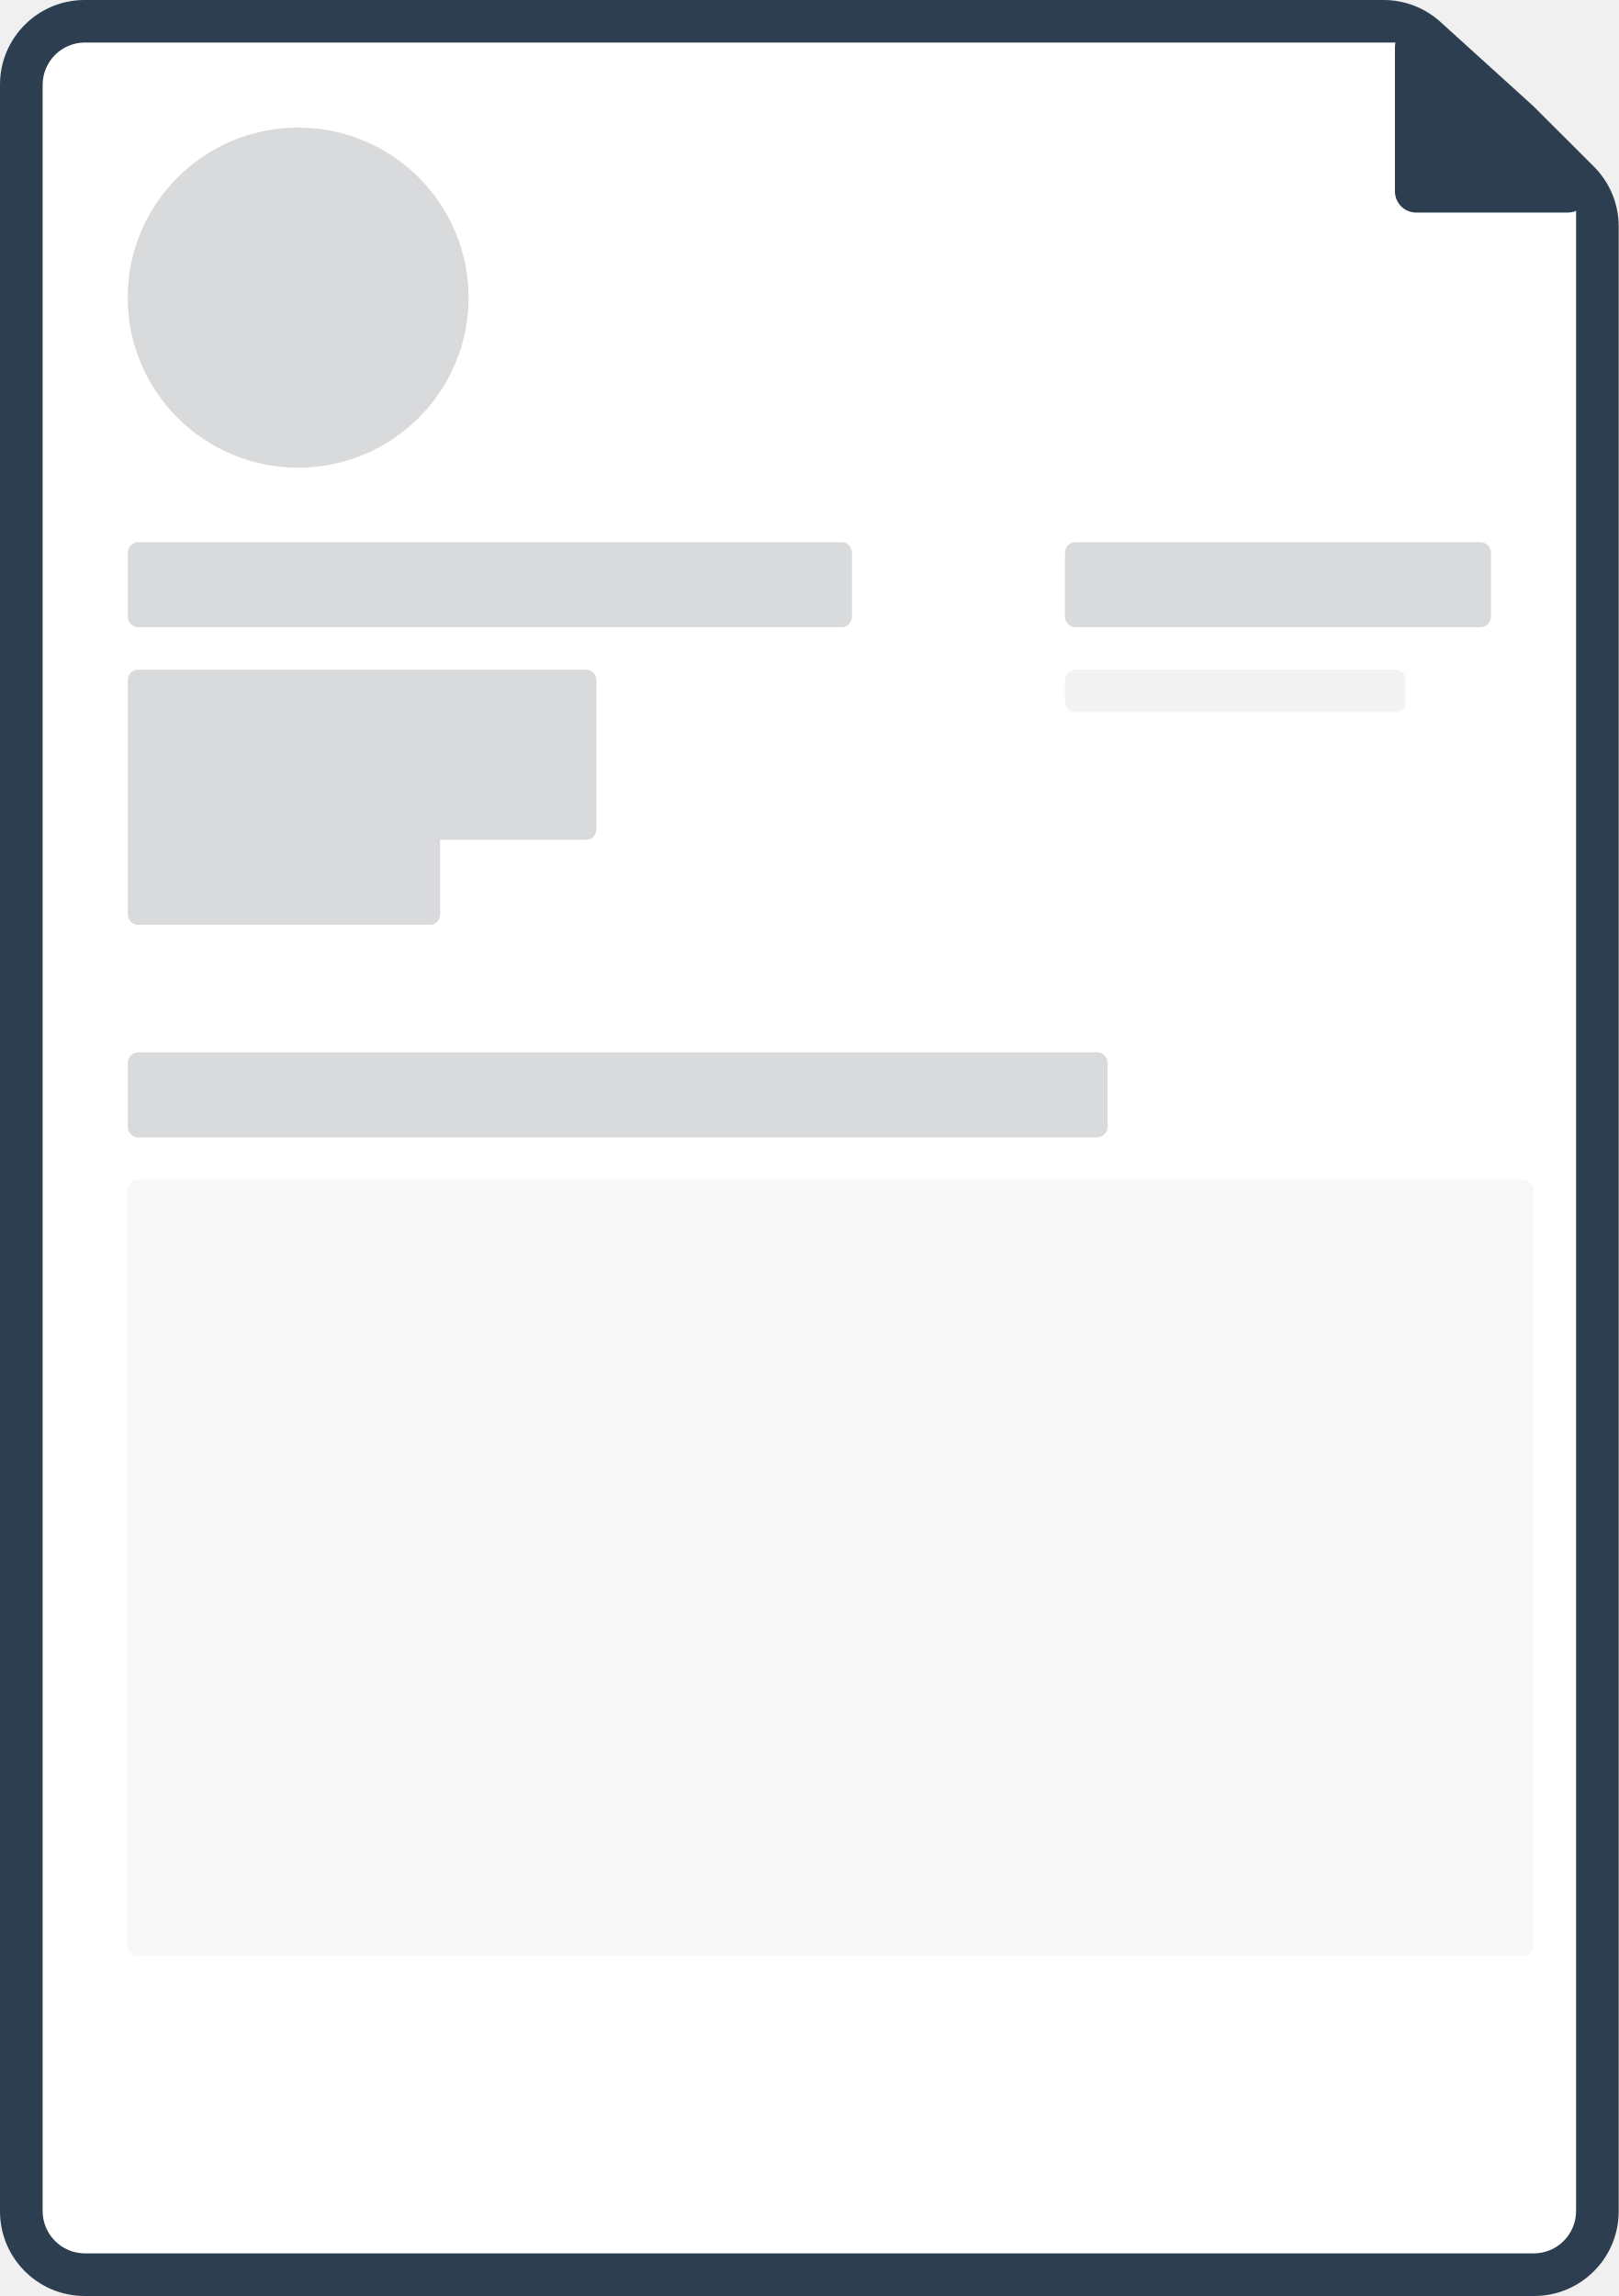
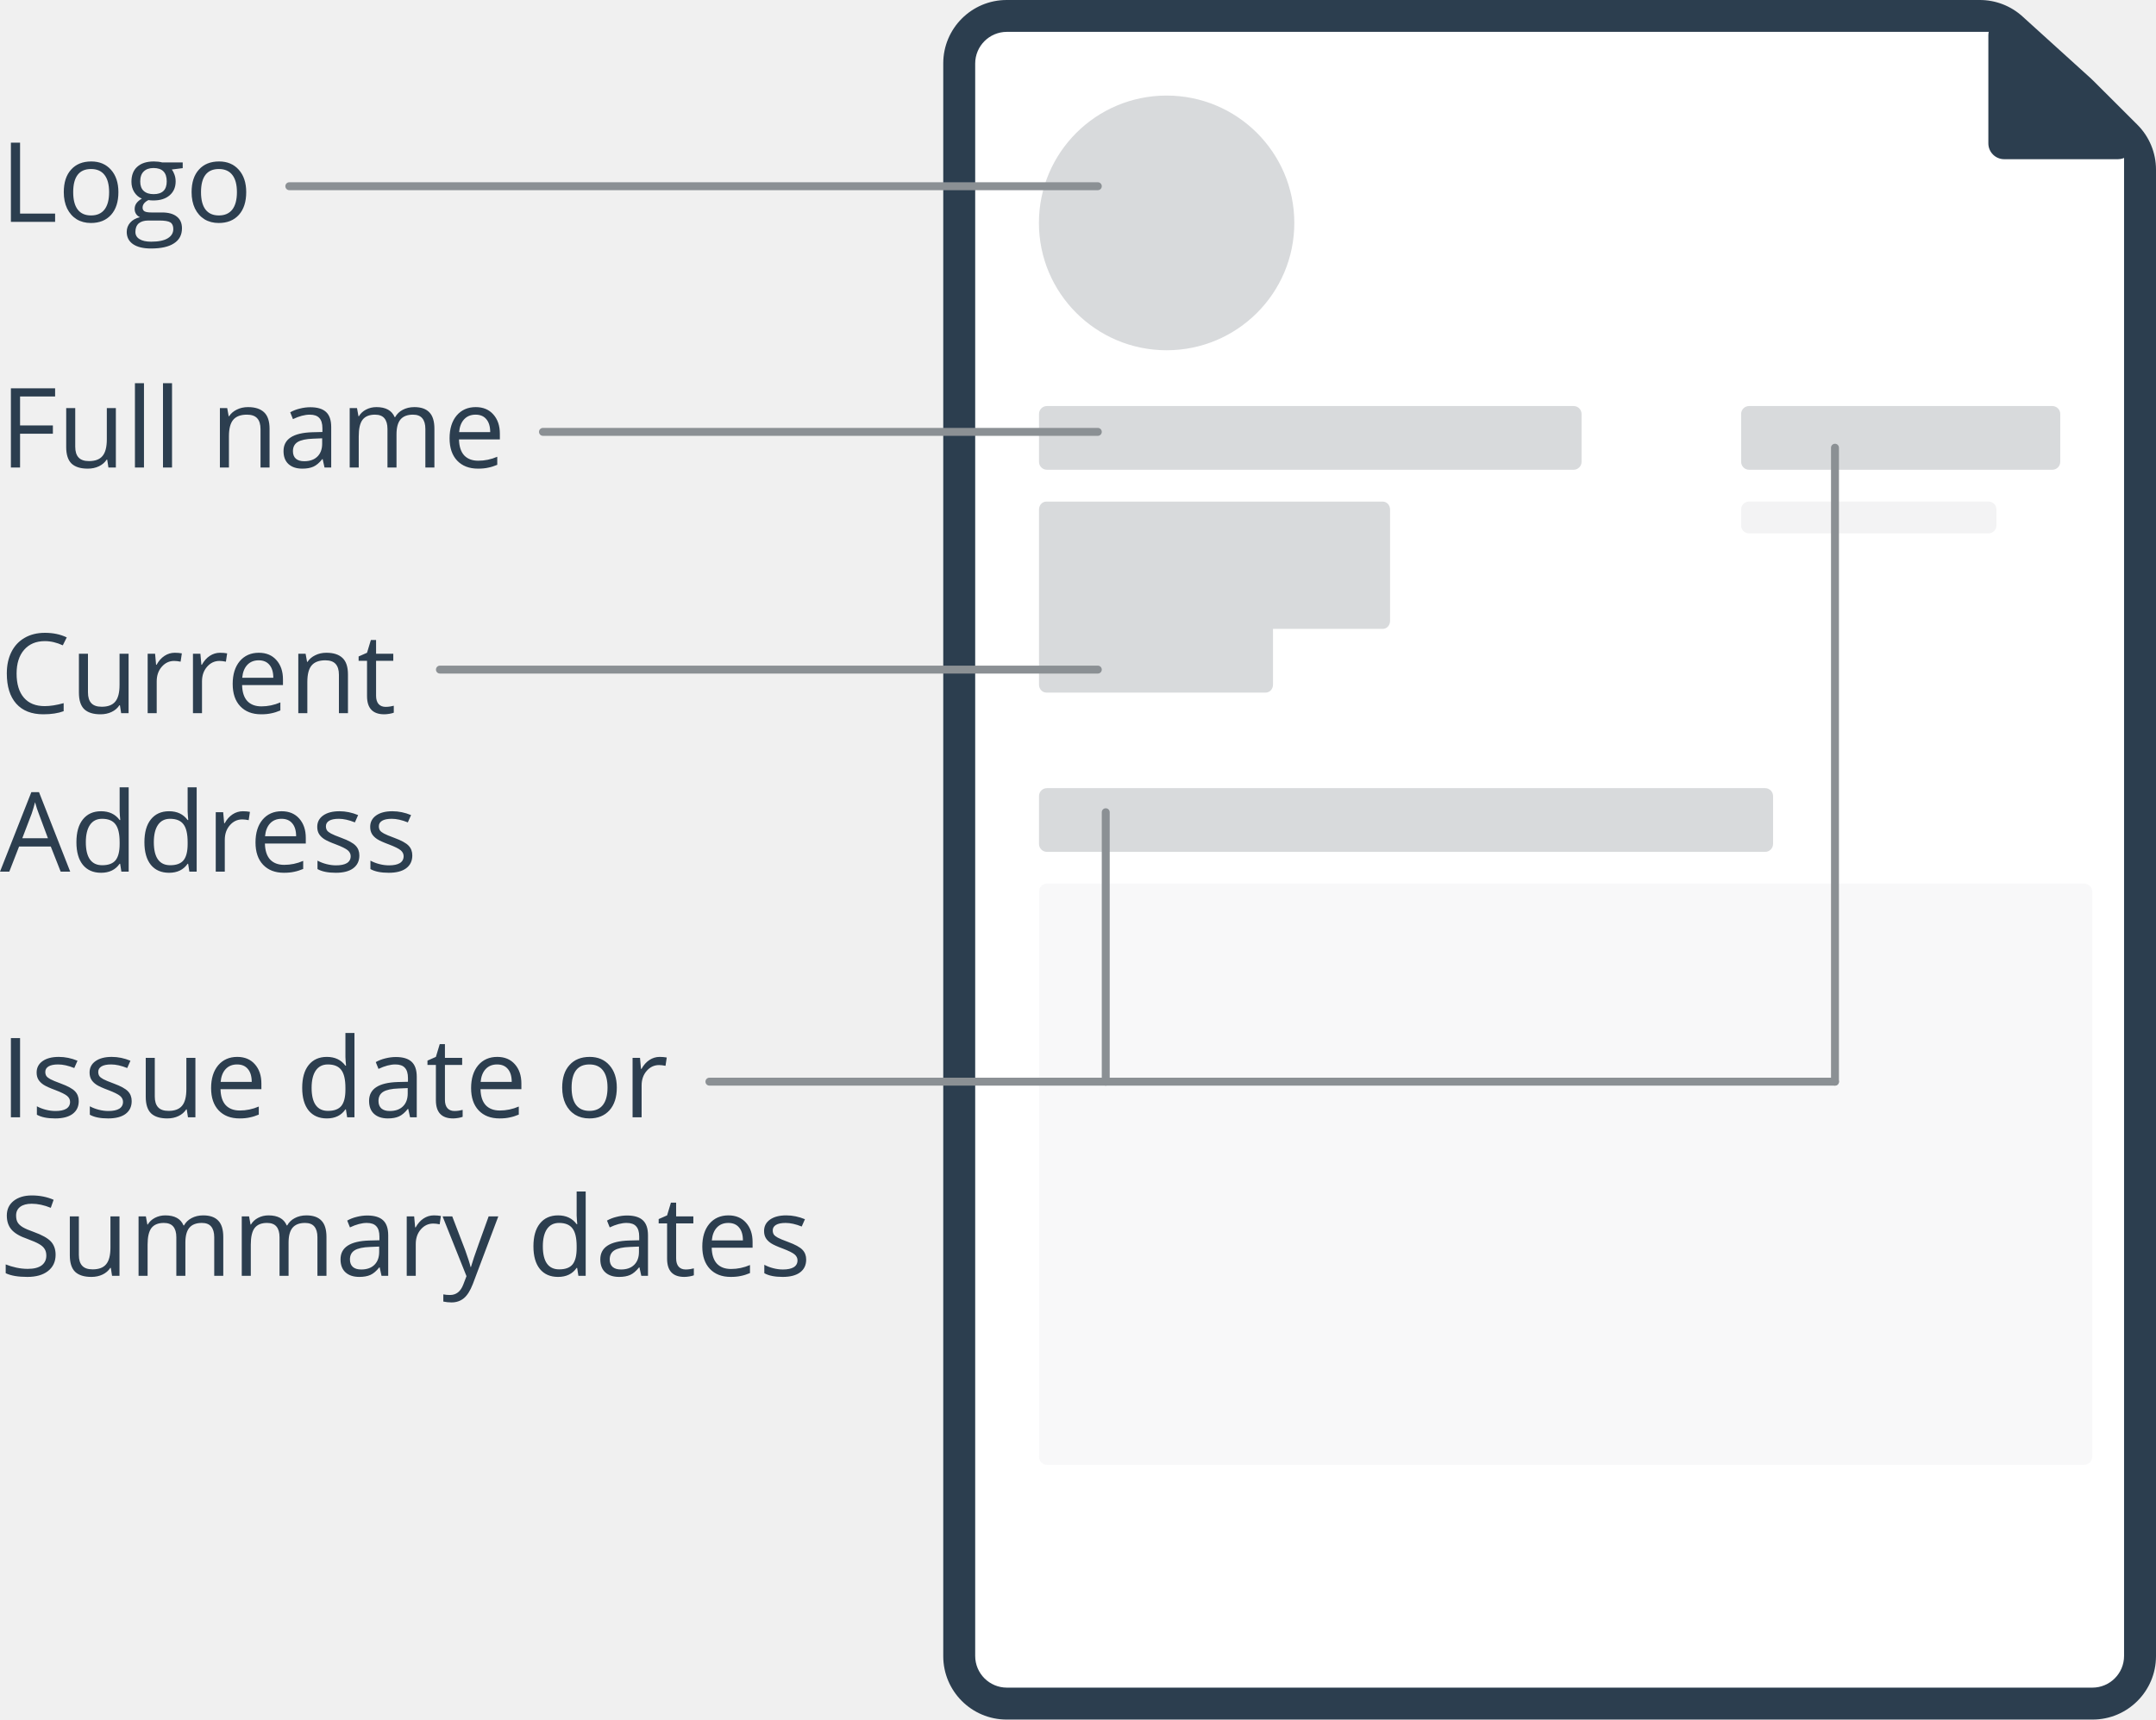
- <svg xmlns="http://www.w3.org/2000/svg" width="153" height="217" viewBox="119 0 153 217">
+ <svg xmlns="http://www.w3.org/2000/svg" width="272" height="217">
+   <text transform="translate(0 59)" fill="#2C3E4F" font-family="'OpenSans'" font-size="14">Full name</text>
+   <text transform="translate(0 90)" fill="#2C3E4F" font-family="'OpenSans'" font-size="14">Current</text>
+   <text transform="translate(0 110)" fill="#2C3E4F" font-family="'OpenSans'" font-size="14">Address</text>
+   <text transform="translate(0 141)" fill="#2C3E4F" font-family="'OpenSans'" font-size="14">Issue date or</text>
+   <text transform="translate(84.314 141)" fill="#2C3E4F" font-family="'OpenSans'" font-size="14" />
+   <text transform="translate(0 161)" fill="#2C3E4F" font-family="'OpenSans'" font-size="14">Summary dates</text>
+   <text transform="translate(0 28)" fill="#2C3E4F" font-family="'OpenSans'" font-size="14">Logo</text>
  <g transform="translate(119)">
    <path fill="#2C3E4F" d="M8 0h122.79c1.985.002 3.9.744 5.37 2.08l8.65 7.84c.092.084.182.171.27.26l5.57 5.56A8 8 0 0 1 153 21.4V209a8 8 0 0 1-8 8H8a8 8 0 0 1-8-8V8a8 8 0 0 1 8-8z" />
    <path fill="#FFF" d="M8.03 4.02h126.2a4.002 4.002 0 0 1 2.83 1.17L147.8 15.9a4.005 4.005 0 0 1 1.171 2.83v190.241a4 4 0 0 1-4 4H8.03a4 4 0 0 1-4-4V8.02a4 4 0 0 1 4-4z" />
    <path fill="#2C3E4F" d="M135.189 2.95L142 9c.034.029.068.059.1.09l7.521 7.6a2 2 0 0 1-1.42 3.4H133.85a2 2 0 0 1-2-2V4.45a2 2 0 0 1 3.33-1.5h.009z" />
    <path fill="#F3F3F4" d="M101.66 63.29h30.21a1 1 0 0 1 1 1v2.02a1 1 0 0 1-1 1h-30.21a1 1 0 0 1-1-1v-2.02a1 1 0 0 1 1-1z" />
    <path fill="#D8DADC" d="M101.66 51.24h38.26a1 1 0 0 1 1 1v6.04a1 1 0 0 1-1 1h-38.26a1 1 0 0 1-1-1v-6.04a1 1 0 0 1 1-1zM13.08 99.46h90.609a1 1 0 0 1 1 1v6.04a1 1 0 0 1-1 1H13.08a1 1 0 0 1-1-1v-6.04a1 1 0 0 1 1-1z" />
    <path fill="#F3F3F4" fill-opacity=".5" d="M13.08 111.51h130.87a1 1 0 0 1 1 1v71.34a1 1 0 0 1-1 1H13.08a1 1 0 0 1-1-1v-71.34a1 1 0 0 1 1-1z" />
    <path fill="#D8DADC" d="M41.6 79.37v7.03c0 .55-.399 1-.92 1H13c-.5 0-.92-.45-.92-1V64.3c0-.56.41-1 .92-1h42.45c.5 0 .92.44.92 1v14.06c0 .56-.41 1-.92 1H41.6v.01zM13.08 51.24h66.449a1 1 0 0 1 1 1v6.04a1 1 0 0 1-1 1H13.08a1 1 0 0 1-1-1v-6.04a1 1 0 0 1 1-1z" />
    <ellipse fill="#D8DADC" cx="28.18" cy="28.13" rx="16.11" ry="16.07" />
  </g>
+   <path fill="#8B9094" d="M36.5 23h102a.5.5 0 0 1 0 1h-102a.5.5 0 0 1 0-1zM68.5 54h70a.5.5 0 0 1 0 1h-70a.5.5 0 0 1 0-1zM55.5 84h83a.5.5 0 0 1 0 1h-83a.5.5 0 0 1 0-1z" />
+   <g fill="#8B9094">
+     <path d="M89.5 136h142c.275 0 .5.225.5.5s-.225.5-.5.5h-142a.5.5 0 0 1 0-1z" />
+     <path d="M139.5 102a.5.5 0 0 1 .5.5v34a.5.5 0 0 1-1 0v-34a.5.5 0 0 1 .5-.5zM231.5 56a.5.5 0 0 1 .5.5v80c0 .275-.225.5-.5.5a.501.501 0 0 1-.5-.5v-80a.5.5 0 0 1 .5-.5z" />
+   </g>
</svg>
